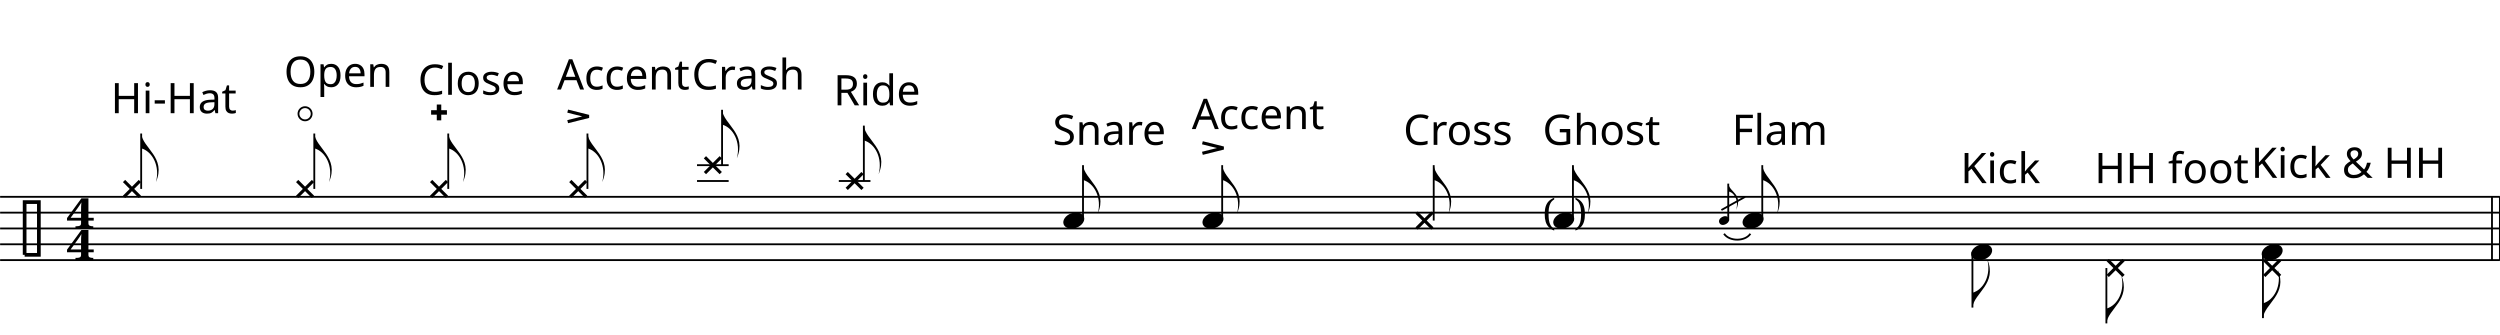
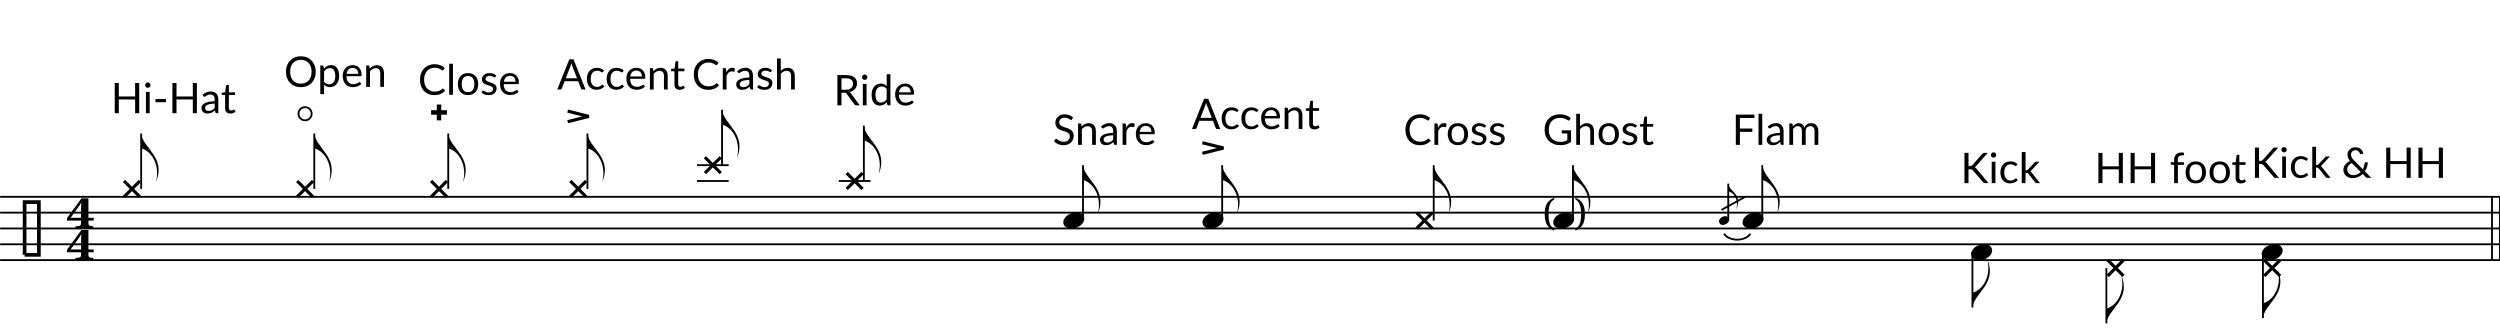
<svg xmlns="http://www.w3.org/2000/svg" xmlns:xlink="http://www.w3.org/1999/xlink" version="1.1" xml:space="preserve" color="black" width="9.88in" height="1.32in" viewBox="0 0 711 95">
  <style type="text/css">
.fill {fill: currentColor}
.stroke {stroke: currentColor; fill: none; stroke-width: .7}
.f1 {font-family:serif; font-style:italic; font-size:14px}
- .f2 {font-family:calibri; font-size:16px}
+ .f2 {font-family:Lato; font-size:16px}
</style>
  <defs>
    <path id="pclef" class="stroke" style="stroke-width:1.4" d="m-2.7 -2h5.4v-20h-5.4v20" />
    <path id="Xhead" d="m-3 -3l6 6m0 -6l-6 6" class="stroke" style="stroke-width:1.2" />
    <path id="hl" class="stroke" d="m-6 0h12" />
    <ellipse id="hd" rx="4.1" ry="2.9" transform="rotate(-20)" class="fill" />
    <path id="ghd" class="fill" d="m1.7 -1  c-1 -1.7 -4.5 0.2 -3.4 2  1 1.7 4.5 -0.2 3.4 -2" />
    <circle id="opend" class="stroke" cx="0" cy="-3" r="2.5" />
    <path id="dplus" class="stroke" style="stroke-width:1.7" d="m0 -0.5v-6m-3 3h6" />
    <g id="accent" class="stroke">
      <path d="m-4 0l8 -2l-8 -2" style="stroke-width:1.2" />
    </g>
  </defs>
  <g transform="scale(0.75)">
    <g transform="translate(0,77.30)">
      <text class="f2" x="42.00" y="-34.36">Hi-Hat</text>
      <text class="f2" x="107.65" y="-44.36">Open</text>
      <text class="f2" x="158.45" y="-41.36">Close</text>
      <text class="f2" x="211.24" y="-43.36">Accent</text>
      <text class="f2" x="262.29" y="-43.36">Crash</text>
      <text class="f2" x="316.06" y="-37.36">Ride</text>
      <text class="f2" x="399.17" y="-22.36">Snare</text>
      <text class="f2" x="451.95" y="-28.36">Accent</text>
      <text class="f2" x="532.17" y="-22.36">Cross</text>
      <text class="f2" x="584.97" y="-22.36">Ghost</text>
      <text class="f2" x="656.77" y="-22.36">Flam</text>
      <text class="f2" x="743.47" y="-7.86">Kick</text>
      <text class="f2" x="794.27" y="-7.86">HH foot</text>
      <text class="f2" x="853.64" y="-9.86">Kick &amp; HH</text>
    </g>
    <path class="stroke" d="m948.00 98.64v-24.00" />
    <path class="stroke" d="m945.00 98.64v-24.00" />
    <path class="stroke" d="m0.00 98.64 h948.00m-948.00 -6h948.00m-948.00 -6h948.00m-948.00 -6h948.00m-948.00 -6h948.00" />
    <use x="12.00" y="98.64" xlink:href="#pclef" />
    <g font-family="serif" font-size="16" font-weight="bold" transform="translate(30.50,98.64) scale(1.2,1)">
      <text y="-12" text-anchor="middle">4</text>
      <text text-anchor="middle">4</text>
    </g>
    <path class="stroke" d="m53.50 71.64v-21.00" />
    <path class="fill" d="M53.50 50.64c0.6 5.6 9.6 9 5.6 18.4  c1.6 -6 -1.3 -11.6 -5.6 -12.8 " />
    <use x="50.00" y="71.64" xlink:href="#Xhead" />
    <rect style="fill: transparent;" class="abcr" id="abcNoteNum_1_-14" x="43.50" y="65.64" width="55.44" height="42.00" />
    <path class="stroke" d="m119.15 71.64v-21.00" />
    <path class="fill" d="M119.15 50.64c0.6 5.6 9.6 9 5.6 18.4  c1.6 -6 -1.3 -11.6 -5.6 -12.8 " />
    <use x="115.65" y="71.64" xlink:href="#Xhead" />
    <rect style="fill: transparent;" class="abcr" id="abcNoteNum_1_-13" x="105.65" y="65.64" width="36.12" height="42.00" />
    <path class="stroke" d="m169.95 71.64v-21.00" />
    <path class="fill" d="M169.95 50.64c0.6 5.6 9.6 9 5.6 18.4  c1.6 -6 -1.3 -11.6 -5.6 -12.8 " />
    <use x="166.45" y="71.64" xlink:href="#Xhead" />
    <rect style="fill: transparent;" class="abcr" id="abcNoteNum_1_-12" x="159.95" y="65.64" width="42.59" height="42.00" />
    <path class="stroke" d="m222.74 71.64v-21.00" />
    <path class="fill" d="M222.74 50.64c0.6 5.6 9.6 9 5.6 18.4  c1.6 -6 -1.3 -11.6 -5.6 -12.8 " />
    <use x="219.24" y="71.64" xlink:href="#Xhead" />
    <rect style="fill: transparent;" class="abcr" id="abcNoteNum_1_-11" x="209.24" y="65.64" width="47.84" height="42.00" />
    <use x="270.29" y="68.64" xlink:href="#hl" />
    <use x="270.29" y="62.64" xlink:href="#hl" />
    <path class="stroke" d="m273.79 62.64v-21.00" />
    <path class="fill" d="M273.79 41.64c0.6 5.6 9.6 9 5.6 18.4  c1.6 -6 -1.3 -11.6 -5.6 -12.8 " />
    <use x="270.29" y="62.64" xlink:href="#Xhead" />
    <rect style="fill: transparent;" class="abcr" id="abcNoteNum_1_-10" x="263.79" y="65.64" width="43.56" height="42.00" />
    <use x="324.06" y="68.64" xlink:href="#hl" />
    <path class="stroke" d="m327.56 68.64v-21.00" />
    <path class="fill" d="M327.56 47.64c0.6 5.6 9.6 9 5.6 18.4  c1.6 -6 -1.3 -11.6 -5.6 -12.8 " />
    <use x="324.06" y="68.64" xlink:href="#Xhead" />
    <rect style="fill: transparent;" class="abcr" id="abcNoteNum_1_-9" x="314.06" y="65.64" width="21.00" height="42.00" />
    <path class="stroke" d="m410.67 83.64v-21.00" />
    <path class="fill" d="M410.67 62.64c0.6 5.6 9.6 9 5.6 18.4  c1.6 -6 -1.3 -11.6 -5.6 -12.8 " />
    <use x="407.17" y="83.64" xlink:href="#hd" />
    <rect style="fill: transparent;" class="abcr" id="abcNoteNum_1_-8" x="400.67" y="65.64" width="42.58" height="42.00" />
    <path class="stroke" d="m463.45 83.64v-21.00" />
    <path class="fill" d="M463.45 62.64c0.6 5.6 9.6 9 5.6 18.4  c1.6 -6 -1.3 -11.6 -5.6 -12.8 " />
    <use x="459.95" y="83.64" xlink:href="#hd" />
    <rect style="fill: transparent;" class="abcr" id="abcNoteNum_1_-7" x="449.95" y="65.64" width="47.84" height="42.00" />
    <path class="stroke" d="m543.67 83.64v-21.00" />
    <path class="fill" d="M543.67 62.64c0.6 5.6 9.6 9 5.6 18.4  c1.6 -6 -1.3 -11.6 -5.6 -12.8 " />
    <use x="540.17" y="83.64" xlink:href="#Xhead" />
    <rect style="fill: transparent;" class="abcr" id="abcNoteNum_1_-6" x="533.67" y="65.64" width="42.59" height="42.00" />
    <path class="stroke" d="m596.47 83.64v-21.00" />
    <path class="fill" d="M596.47 62.64c0.6 5.6 9.6 9 5.6 18.4  c1.6 -6 -1.3 -11.6 -5.6 -12.8 " />
    <use x="592.97" y="83.64" xlink:href="#hd" />
    <rect style="fill: transparent;" class="abcr" id="abcNoteNum_1_-5" x="582.97" y="65.64" width="21.00" height="42.00" />
    <path class="stroke" d="m655.37 83.64v-14.00" />
    <path class="fill" d="M655.37 69.64c0.6 3.4 5.6 3.8 3 10  c1.2 -4.4 -1.4 -7 -3 -7 " />
    <use x="653.77" y="83.64" xlink:href="#ghd" />
    <path class="stroke" d="m652.77 79.64l9.00 -5.00" />
    <rect style="fill: transparent;" class="abcr" id="abcNoteNum_1_-4" x="645.27" y="65.64" width="21.50" height="42.00" />
    <path class="stroke" d="m653.77 88.64 c2.00 3.00 8.00 3.00 10.00 0.00" />
    <path class="stroke" d="m668.27 83.64v-21.00" />
    <path class="fill" d="M668.27 62.64c0.6 5.6 9.6 9 5.6 18.4  c1.6 -6 -1.3 -11.6 -5.6 -12.8 " />
    <use x="664.77" y="83.64" xlink:href="#hd" />
    <rect style="fill: transparent;" class="abcr" id="abcNoteNum_1_-4" x="662.77" y="65.64" width="13.00" height="42.00" />
    <path class="stroke" d="m747.97 95.64v21.00" />
    <path class="fill" d="M747.97 116.64c0.6 -5.6 9.6 -9 5.6 -18.4  c1.6 6 -1.3 11.6 -5.6 12.8 " />
    <use x="751.47" y="95.64" xlink:href="#hd" />
    <rect style="fill: transparent;" class="abcr" id="abcNoteNum_1_-3" x="744.97" y="65.64" width="36.71" height="42.00" />
    <path class="stroke" d="m798.77 101.64v21.00" />
    <path class="fill" d="M798.77 122.64c0.6 -5.6 9.6 -9 5.6 -18.4  c1.6 6 -1.3 11.6 -5.6 12.8 " />
    <use x="802.27" y="101.64" xlink:href="#Xhead" />
    <rect style="fill: transparent;" class="abcr" id="abcNoteNum_1_-2" x="792.27" y="65.64" width="56.17" height="42.00" />
    <path class="stroke" d="m858.14 95.64v25.00" />
    <path class="fill" d="M858.14 120.64c0.6 -5.6 9.6 -9 5.6 -18.4  c1.6 6 -1.3 11.6 -5.6 12.8 " />
    <use x="861.64" y="101.64" xlink:href="#Xhead" />
    <use x="861.64" y="95.64" xlink:href="#hd" />
    <rect style="fill: transparent;" class="abcr" id="abcNoteNum_1_-1" x="855.14" y="65.64" width="13.00" height="42.00" />
    <use x="115.65" y="46.14" xlink:href="#opend" />
    <use x="166.45" y="46.14" xlink:href="#dplus" />
    <use x="219.24" y="46.14" xlink:href="#accent" />
    <use x="459.95" y="58.14" xlink:href="#accent" />
    <text font-family="serif" font-size="14" x="584.97" y="85.64">(</text>
    <text font-family="serif" font-size="14" x="596.97" y="85.64">)</text>
  </g>
</svg>
